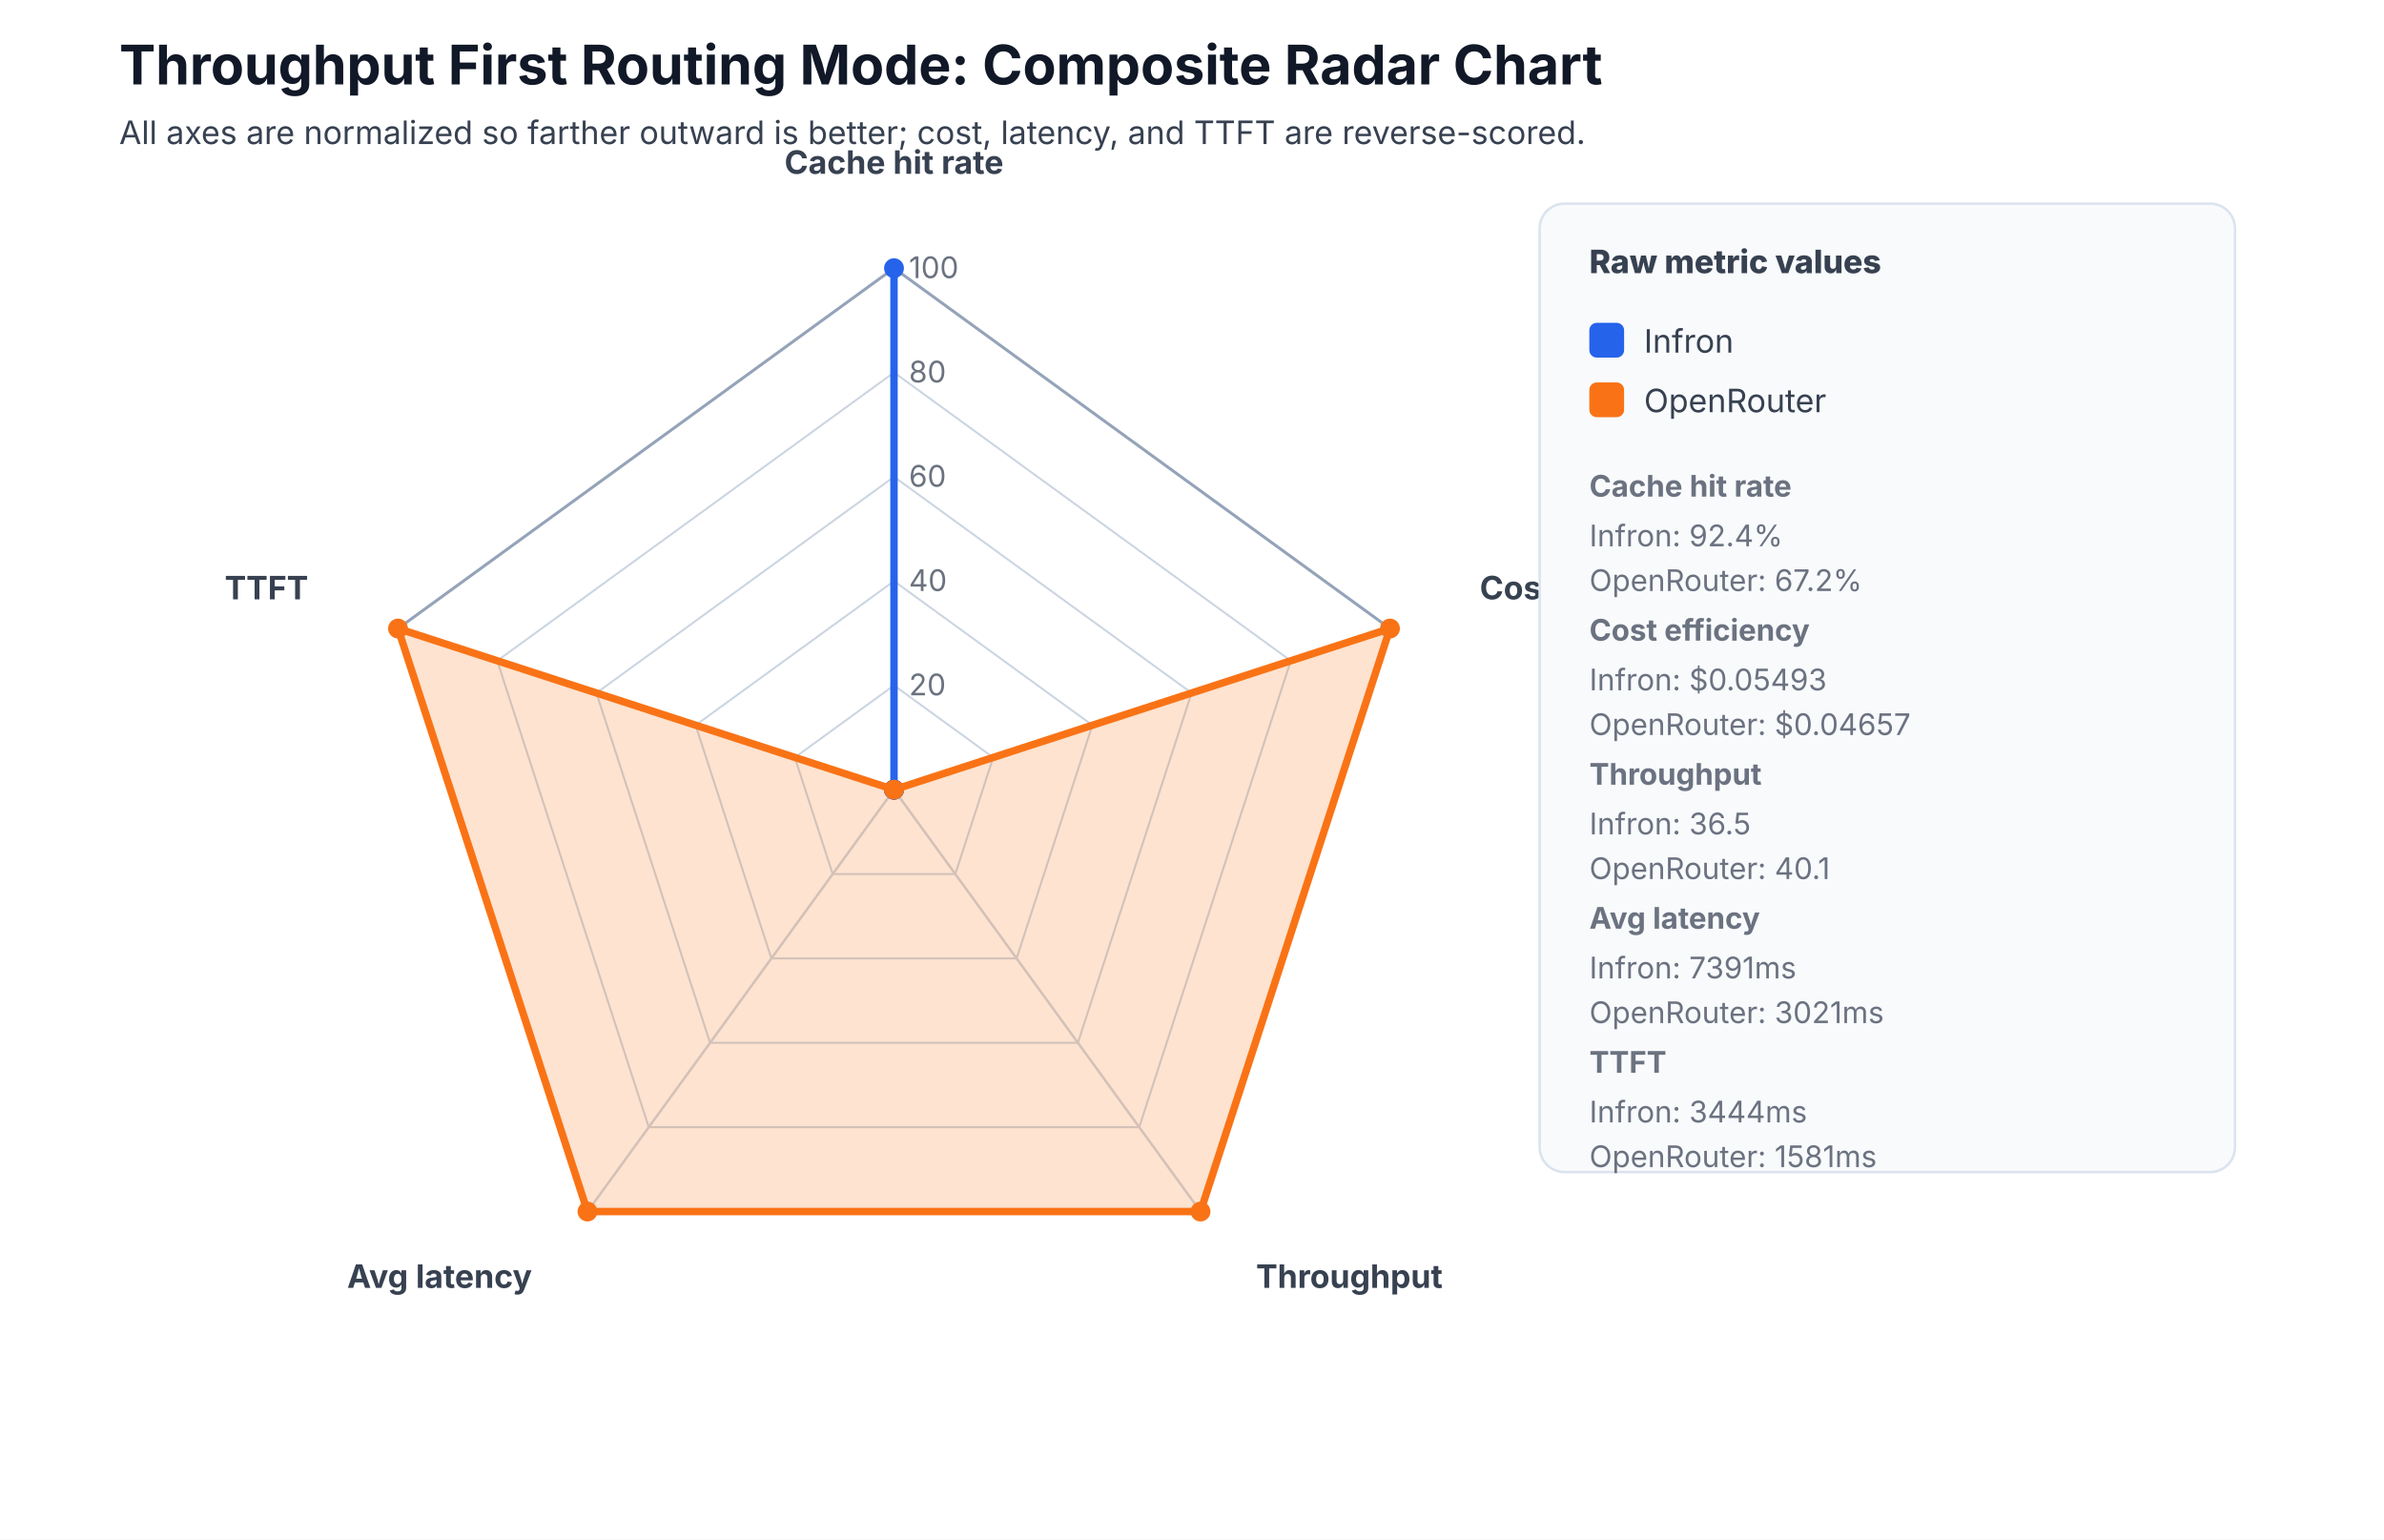
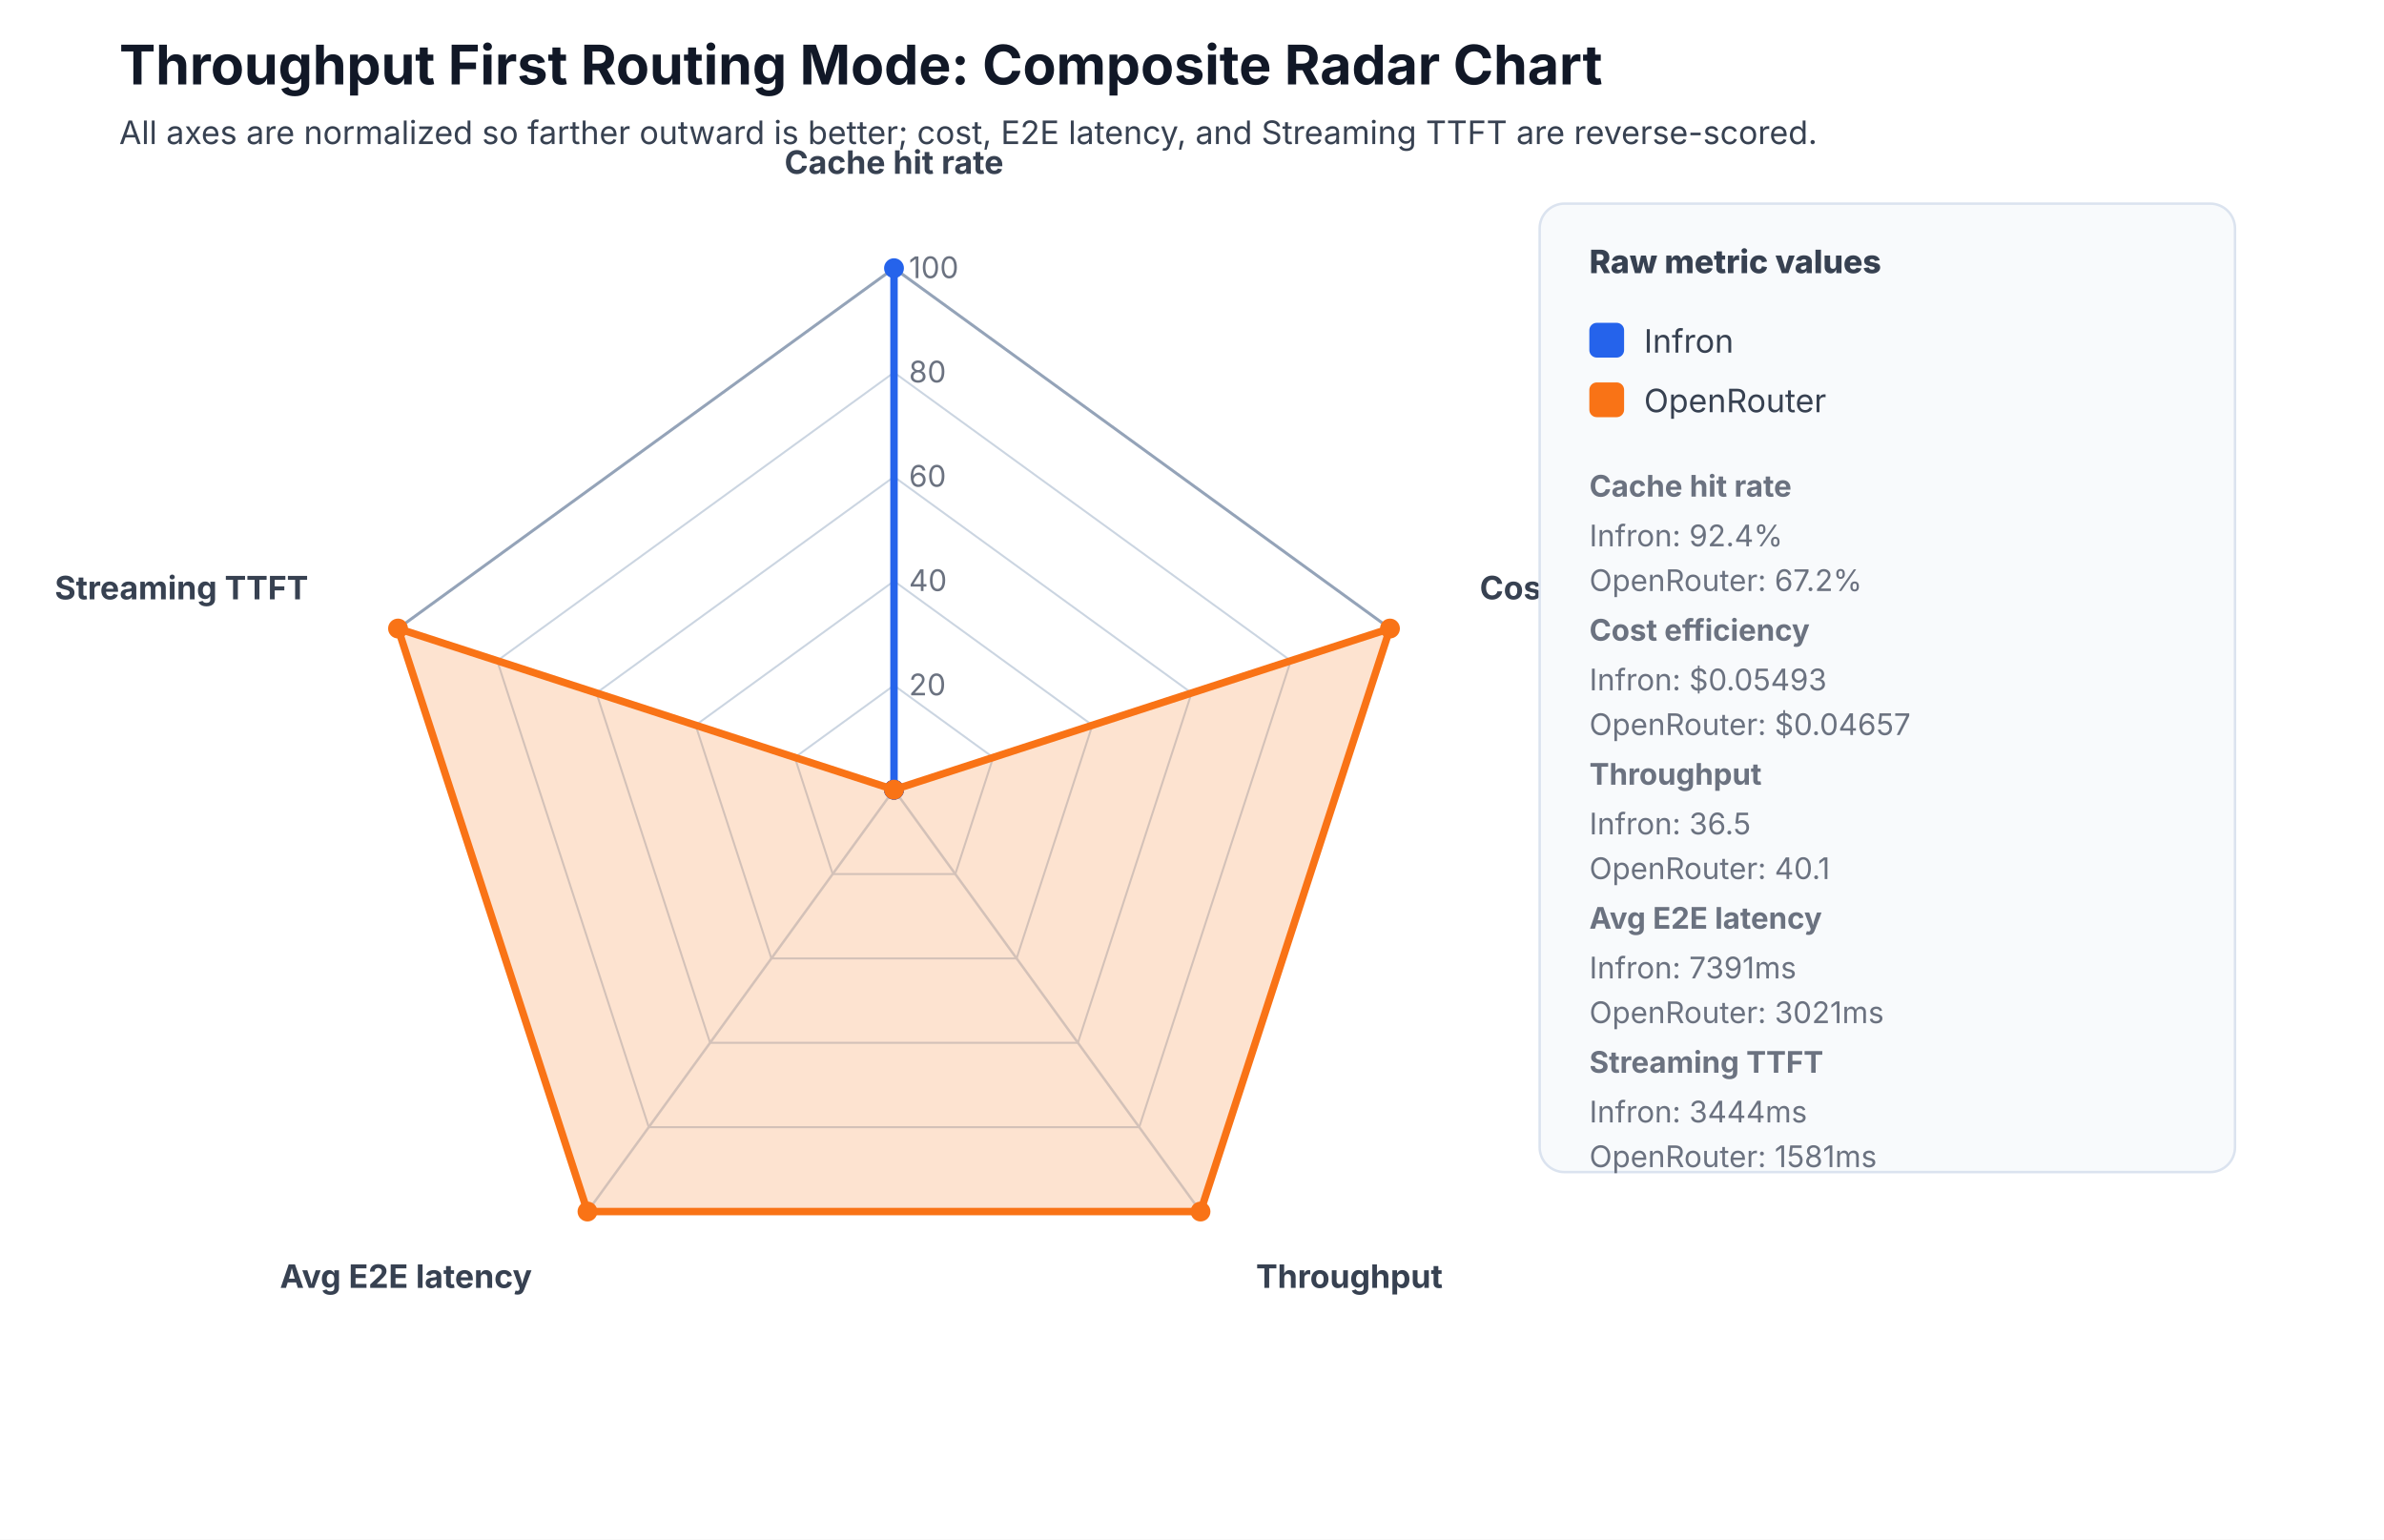
<svg xmlns="http://www.w3.org/2000/svg" width="960" height="620" viewBox="0 0 960 620">
  <style>text{font-family:-apple-system,BlinkMacSystemFont,'Segoe UI',sans-serif;fill:#111827}.title{font-size:22px;font-weight:700}.label{font-size:13px;fill:#374151}.tick{font-size:12px;fill:#6b7280}.value{font-size:12px;fill:#111827}</style>
  <rect width="100%" height="100%" fill="#ffffff" />
  <text x="48" y="34" class="title">Throughput First Routing Mode: Composite Radar Chart</text>
-   <text x="48" y="58" class="label">All axes are normalized so farther outward is better; cost, latency, and TTFT are reverse-scored.</text>
+   <text x="48" y="58" class="label">All axes are normalized so farther outward is better; cost, E2E latency, and Streaming TTFT are reverse-scored.</text>
  <polygon points="360.00,276.00 399.94,305.02 384.69,351.98 335.31,351.98 320.06,305.02" fill="none" stroke="#cbd5e1" stroke-width="0.8" />
  <text x="366" y="280.00" class="tick">20</text>
  <polygon points="360.00,234.00 439.89,292.04 409.37,385.96 310.63,385.96 280.11,292.04" fill="none" stroke="#cbd5e1" stroke-width="0.8" />
  <text x="366" y="238.00" class="tick">40</text>
  <polygon points="360.00,192.00 479.83,279.06 434.06,419.94 285.94,419.94 240.17,279.06" fill="none" stroke="#cbd5e1" stroke-width="0.8" />
  <text x="366" y="196.00" class="tick">60</text>
  <polygon points="360.00,150.00 519.78,266.09 458.75,453.91 261.25,453.91 200.22,266.09" fill="none" stroke="#cbd5e1" stroke-width="0.8" />
  <text x="366" y="154.00" class="tick">80</text>
  <polygon points="360.00,108.00 559.72,253.11 483.43,487.89 236.57,487.89 160.28,253.11" fill="none" stroke="#94a3b8" stroke-width="1.2" />
  <text x="366" y="112.00" class="tick">100</text>
  <line x1="360" y1="318" x2="360.00" y2="108.00" stroke="#cbd5e1" />
  <text x="360.00" y="70.00" class="label" font-weight="700" text-anchor="middle">Cache hit rate</text>
  <line x1="360" y1="318" x2="559.72" y2="253.11" stroke="#cbd5e1" />
  <text x="595.86" y="241.36" class="label" font-weight="700" text-anchor="start">Cost efficiency</text>
  <line x1="360" y1="318" x2="483.43" y2="487.89" stroke="#cbd5e1" />
  <text x="505.77" y="518.64" class="label" font-weight="700" text-anchor="start">Throughput</text>
  <line x1="360" y1="318" x2="236.57" y2="487.89" stroke="#cbd5e1" />
-   <text x="214.23" y="518.64" class="label" font-weight="700" text-anchor="end">Avg latency</text>
+   <text x="214.23" y="518.64" class="label" font-weight="700" text-anchor="end">Avg E2E latency</text>
  <line x1="360" y1="318" x2="160.28" y2="253.11" stroke="#cbd5e1" />
-   <text x="124.14" y="241.36" class="label" font-weight="700" text-anchor="end">TTFT</text>
+   <text x="124.14" y="241.36" class="label" font-weight="700" text-anchor="end">Streaming TTFT</text>
  <polygon points="360.00,108.00 360.00,318.00 360.00,318.00 360.00,318.00 360.00,318.00" fill="#2563eb" fill-opacity="0.20" stroke="#2563eb" stroke-width="3" />
  <circle cx="360.00" cy="108.00" r="4" fill="#2563eb" />
  <circle cx="360.00" cy="318.00" r="4" fill="#2563eb" />
  <circle cx="360.00" cy="318.00" r="4" fill="#2563eb" />
  <circle cx="360.00" cy="318.00" r="4" fill="#2563eb" />
  <circle cx="360.00" cy="318.00" r="4" fill="#2563eb" />
  <polygon points="360.00,318.00 559.72,253.11 483.43,487.89 236.57,487.89 160.28,253.11" fill="#f97316" fill-opacity="0.20" stroke="#f97316" stroke-width="3" />
  <circle cx="360.00" cy="318.00" r="4" fill="#f97316" />
  <circle cx="559.72" cy="253.11" r="4" fill="#f97316" />
  <circle cx="483.43" cy="487.89" r="4" fill="#f97316" />
  <circle cx="236.57" cy="487.89" r="4" fill="#f97316" />
  <circle cx="160.28" cy="253.11" r="4" fill="#f97316" />
  <rect x="620" y="82" width="280" height="390" rx="10" fill="#f8fafc" stroke="#dbe3ef" />
  <text x="640" y="110" class="label" font-weight="800">Raw metric values</text>
  <rect x="640" y="130" width="14" height="14" rx="3" fill="#2563eb" />
  <text x="662" y="142" class="label">Infron</text>
  <rect x="640" y="154" width="14" height="14" rx="3" fill="#f97316" />
  <text x="662" y="166" class="label">OpenRouter</text>
  <text x="640" y="200" class="tick" font-weight="700">Cache hit rate</text>
  <text x="640" y="220" class="tick">Infron: 92.4%</text>
  <text x="640" y="238" class="tick">OpenRouter: 67.2%</text>
  <text x="640" y="258" class="tick" font-weight="700">Cost efficiency</text>
  <text x="640" y="278" class="tick">Infron: $0.05493</text>
  <text x="640" y="296" class="tick">OpenRouter: $0.04657</text>
  <text x="640" y="316" class="tick" font-weight="700">Throughput</text>
  <text x="640" y="336" class="tick">Infron: 36.5</text>
  <text x="640" y="354" class="tick">OpenRouter: 40.1</text>
-   <text x="640" y="374" class="tick" font-weight="700">Avg latency</text>
+   <text x="640" y="374" class="tick" font-weight="700">Avg E2E latency</text>
  <text x="640" y="394" class="tick">Infron: 7391ms</text>
  <text x="640" y="412" class="tick">OpenRouter: 3021ms</text>
-   <text x="640" y="432" class="tick" font-weight="700">TTFT</text>
+   <text x="640" y="432" class="tick" font-weight="700">Streaming TTFT</text>
  <text x="640" y="452" class="tick">Infron: 3444ms</text>
  <text x="640" y="470" class="tick">OpenRouter: 1581ms</text>
</svg>
